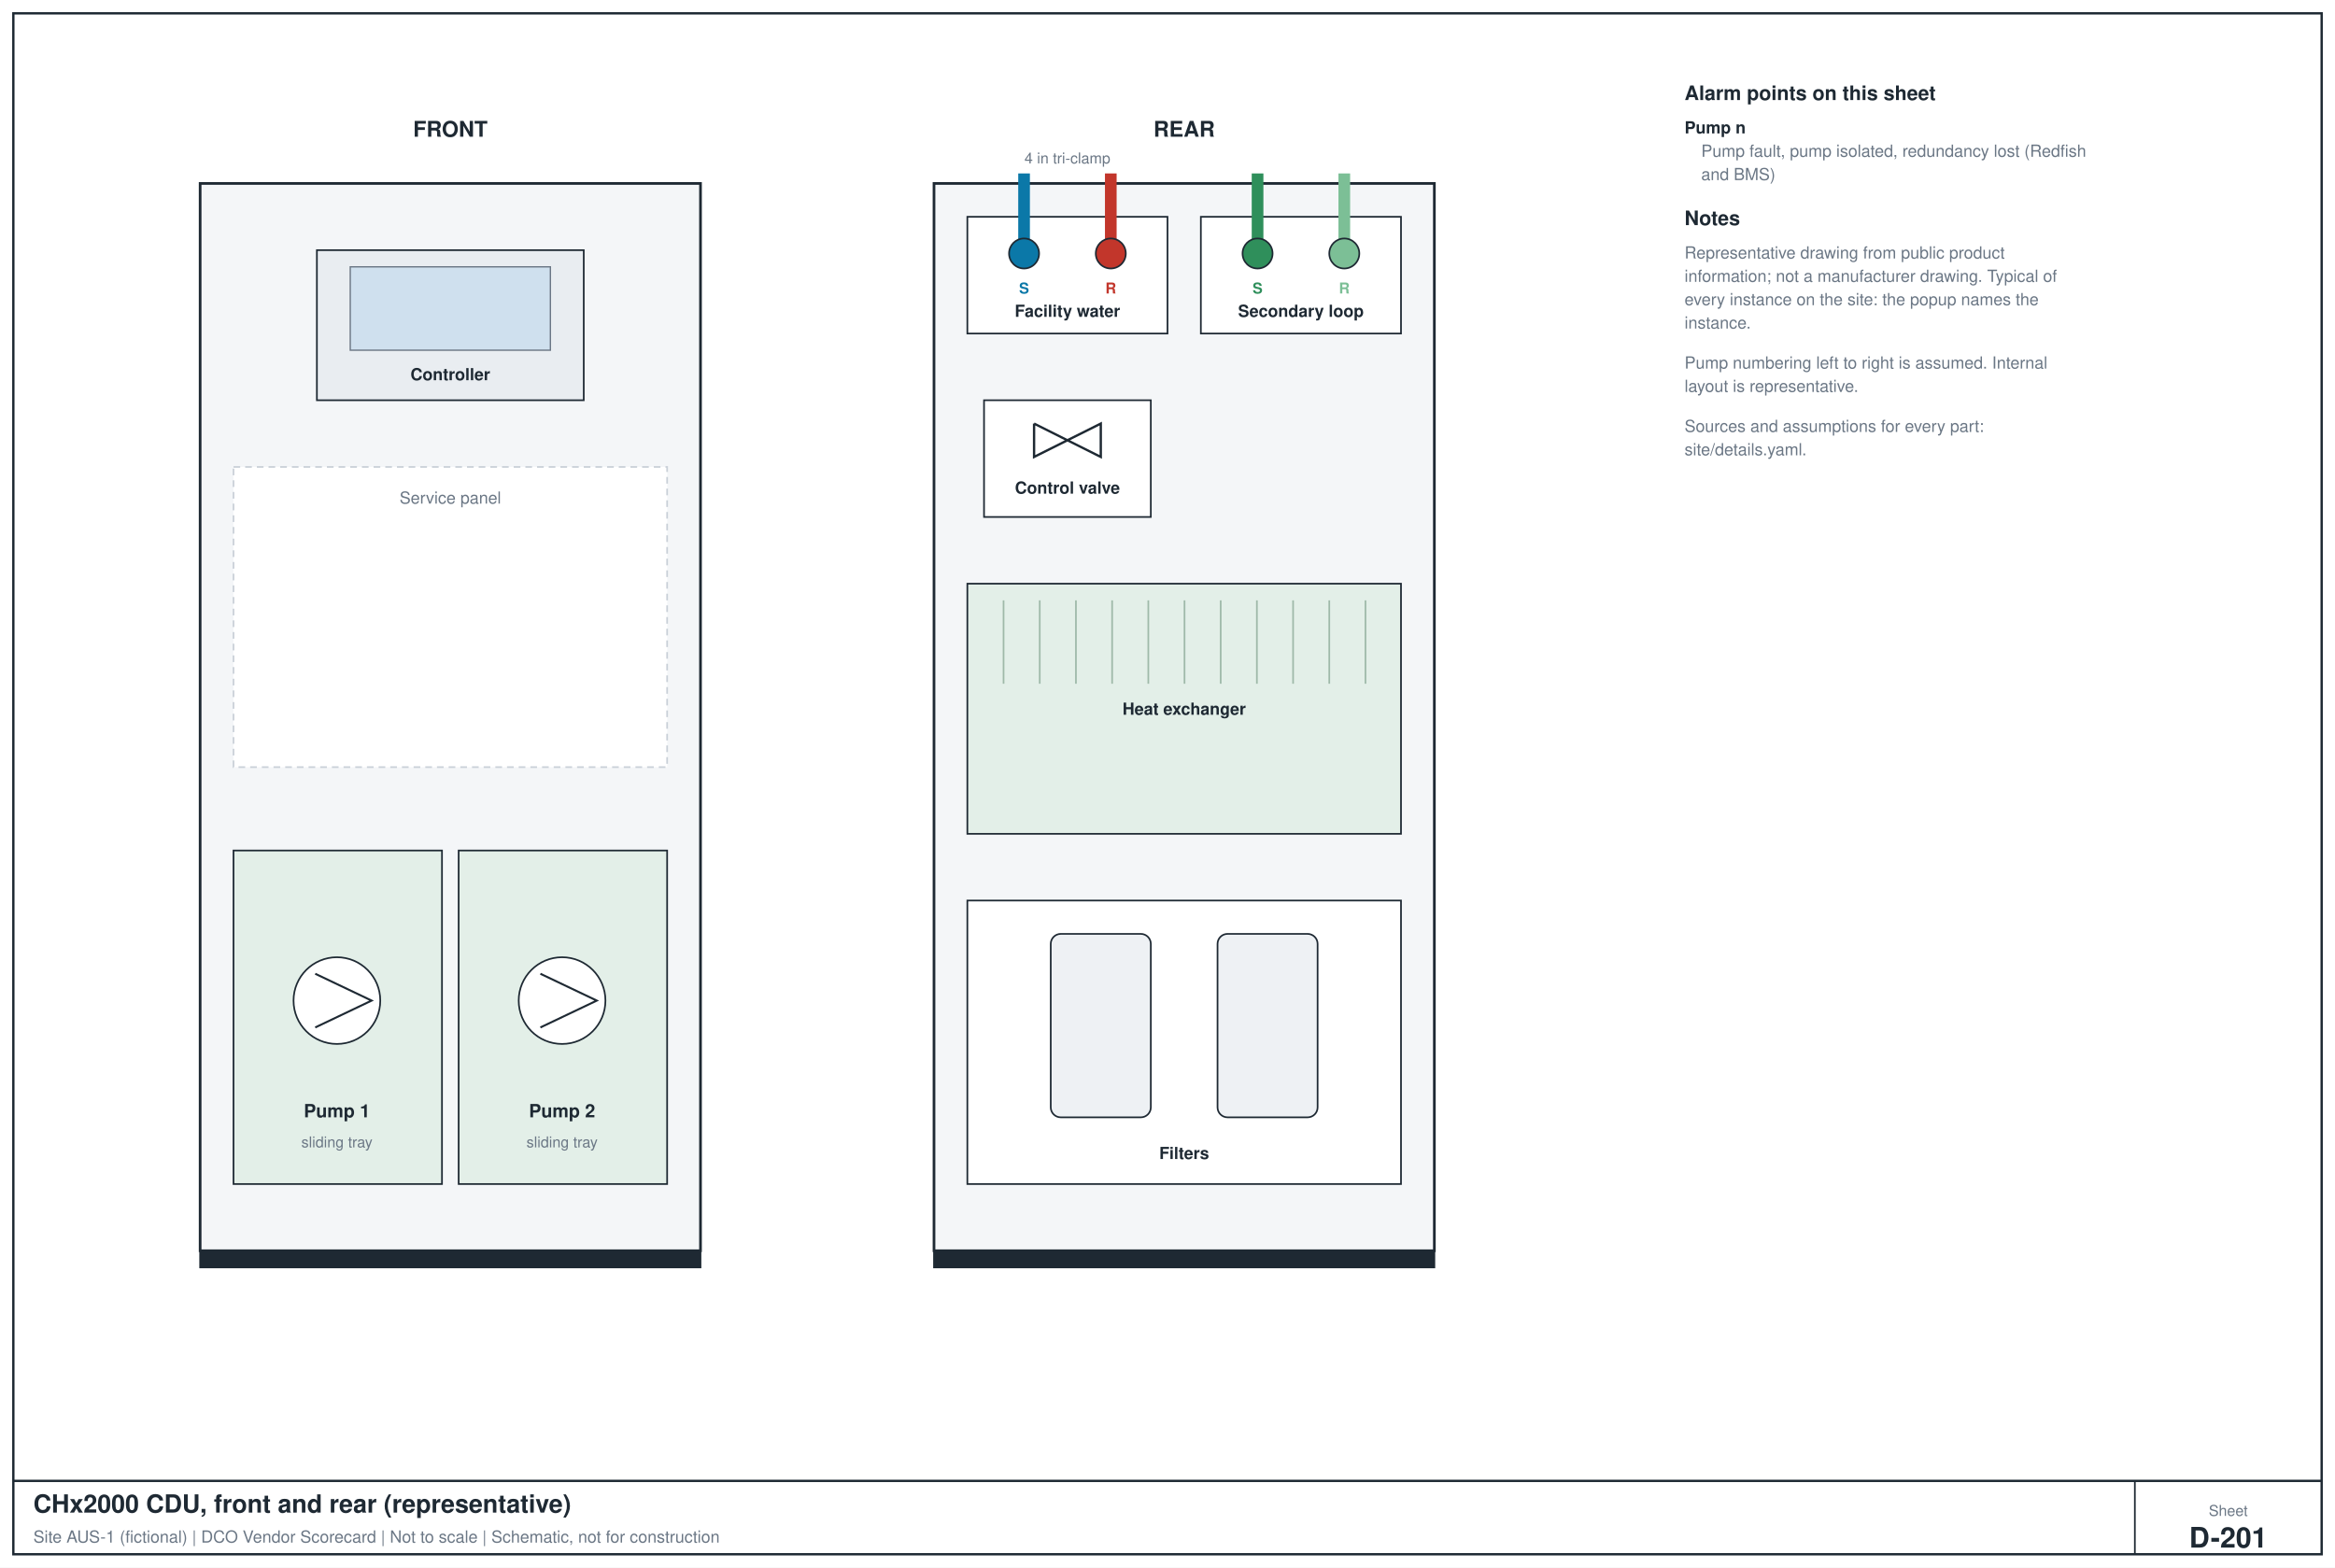
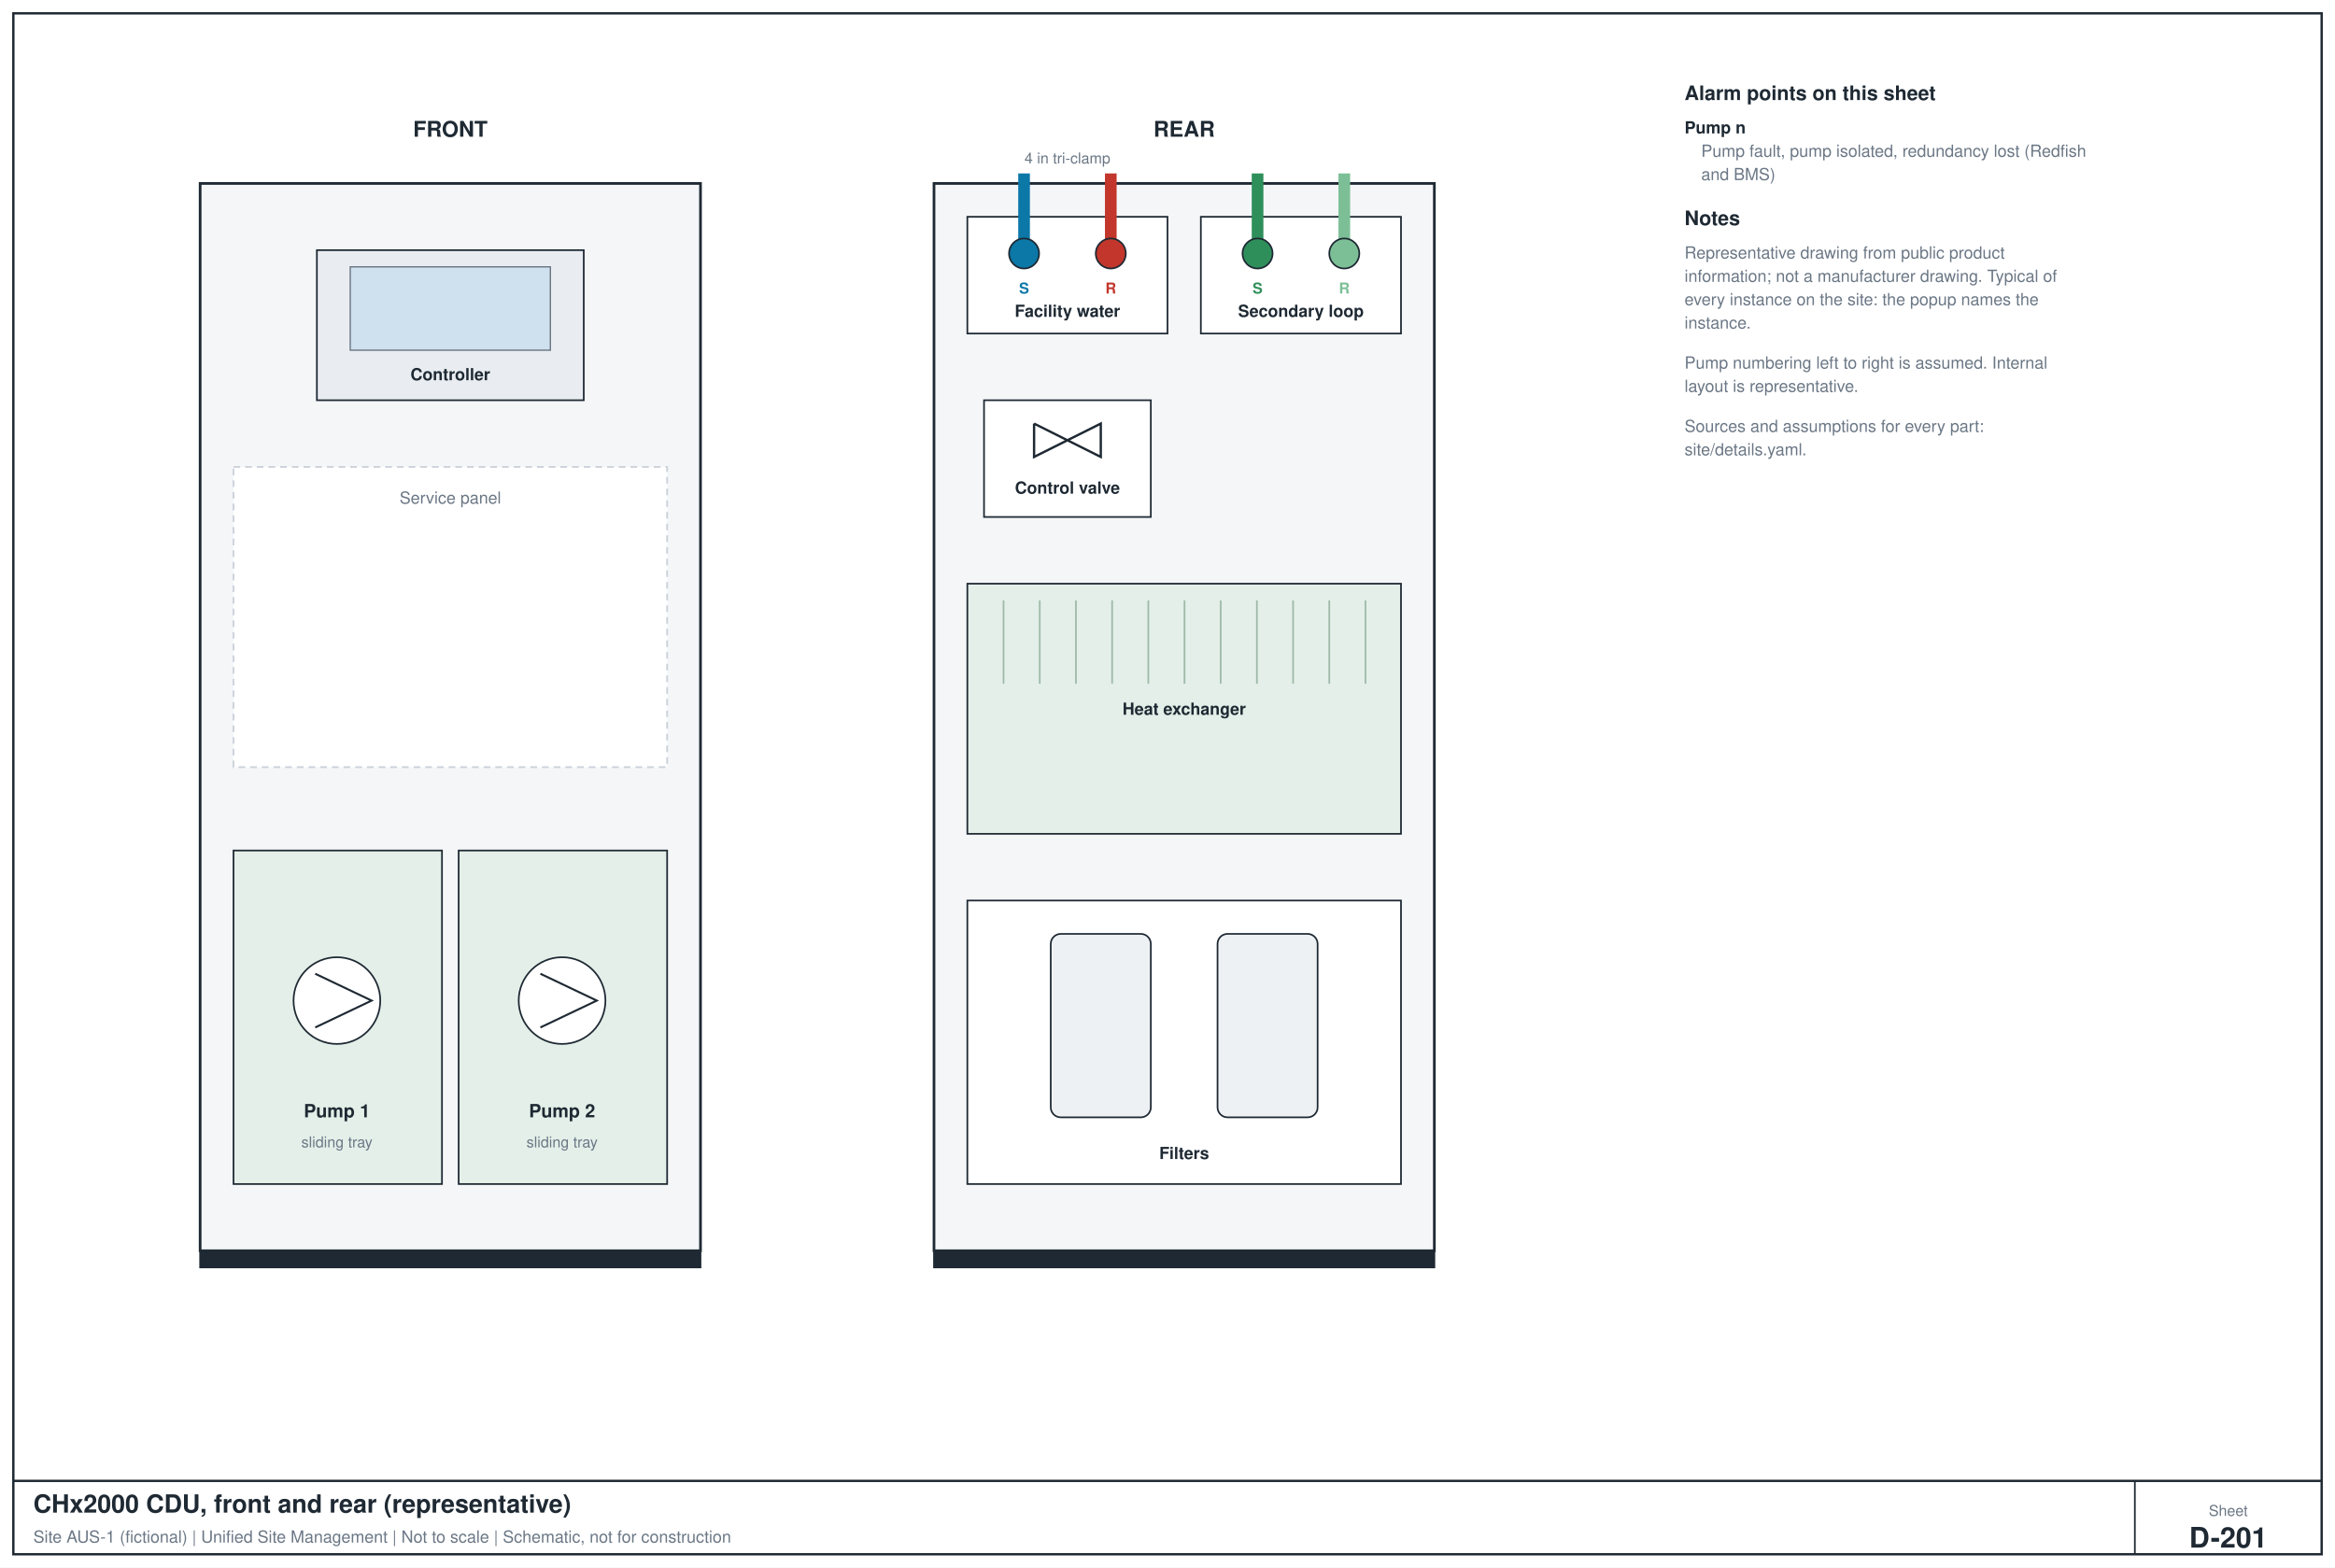
<svg xmlns="http://www.w3.org/2000/svg" width="1400" height="940" viewBox="0 0 1400 940">
  <rect width="100%" height="100%" fill="#ffffff" />
  <text x="270.0" y="82.0" font-family="Helvetica, Arial, sans-serif" font-size="13" text-anchor="middle" fill="#1e2933" font-weight="bold">FRONT</text>
  <rect x="120.0" y="110.0" width="300.0" height="640.0" rx="0" fill="#f4f6f8" stroke="#1e2933" stroke-width="1.6" />
  <rect x="120.0" y="750.0" width="300.0" height="10.0" rx="0" fill="#1e2933" stroke="#1e2933" stroke-width="1.0" />
  <text x="710.0" y="82.0" font-family="Helvetica, Arial, sans-serif" font-size="13" text-anchor="middle" fill="#1e2933" font-weight="bold">REAR</text>
  <rect x="560.0" y="110.0" width="300.0" height="640.0" rx="0" fill="#f4f6f8" stroke="#1e2933" stroke-width="1.6" />
  <rect x="560.0" y="750.0" width="300.0" height="10.0" rx="0" fill="#1e2933" stroke="#1e2933" stroke-width="1.0" />
  <rect x="190.0" y="150.0" width="160.0" height="90.0" rx="0" fill="#e9edf1" stroke="#1e2933" stroke-width="1.0" />
  <rect x="210.0" y="160.0" width="120.0" height="50.0" rx="0" fill="#cfe0ee" stroke="#6b7785" stroke-width="0.8" />
  <text x="270.0" y="228.0" font-family="Helvetica, Arial, sans-serif" font-size="10" text-anchor="middle" fill="#1e2933" font-weight="bold">Controller</text>
  <rect x="140.0" y="280.0" width="260.0" height="180.0" rx="0" fill="#ffffff" stroke="#c9d0d8" stroke-width="1.0" stroke-dasharray="4 3" />
  <text x="270.0" y="302.0" font-family="Helvetica, Arial, sans-serif" font-size="10" text-anchor="middle" fill="#6b7785" font-weight="normal">Service panel</text>
  <rect x="140.0" y="510.0" width="125.0" height="200.0" rx="0" fill="#e3efe8" stroke="#1e2933" stroke-width="1.0" />
  <circle cx="202.0" cy="600.0" r="26" fill="#ffffff" stroke="#1e2933" stroke-width="1.0" />
  <polyline points="189.0,583.9 222.8,600.0 189.0,616.1" fill="none" stroke="#1e2933" stroke-width="1.2" />
  <text x="202.0" y="670.0" font-family="Helvetica, Arial, sans-serif" font-size="11" text-anchor="middle" fill="#1e2933" font-weight="bold">Pump 1</text>
  <text x="202.0" y="688.0" font-family="Helvetica, Arial, sans-serif" font-size="9" text-anchor="middle" fill="#6b7785" font-weight="normal">sliding tray</text>
  <rect x="275.0" y="510.0" width="125.0" height="200.0" rx="0" fill="#e3efe8" stroke="#1e2933" stroke-width="1.0" />
  <circle cx="337.0" cy="600.0" r="26" fill="#ffffff" stroke="#1e2933" stroke-width="1.0" />
  <polyline points="324.0,583.9 357.8,600.0 324.0,616.1" fill="none" stroke="#1e2933" stroke-width="1.2" />
  <text x="337.0" y="670.0" font-family="Helvetica, Arial, sans-serif" font-size="11" text-anchor="middle" fill="#1e2933" font-weight="bold">Pump 2</text>
  <text x="337.0" y="688.0" font-family="Helvetica, Arial, sans-serif" font-size="9" text-anchor="middle" fill="#6b7785" font-weight="normal">sliding tray</text>
  <rect x="580.0" y="130.0" width="120.0" height="70.0" rx="0" fill="#ffffff" stroke="#1e2933" stroke-width="1.0" />
  <text x="640.0" y="190.0" font-family="Helvetica, Arial, sans-serif" font-size="10" text-anchor="middle" fill="#1e2933" font-weight="bold">Facility water</text>
  <line x1="614.0" y1="144.0" x2="614.0" y2="104.0" stroke="#0b78a8" stroke-width="7" />
  <circle cx="614.0" cy="152.0" r="9" fill="#0b78a8" stroke="#1e2933" stroke-width="1.0" />
  <text x="614.0" y="176.0" font-family="Helvetica, Arial, sans-serif" font-size="9" text-anchor="middle" fill="#0b78a8" font-weight="bold">S</text>
  <line x1="666.0" y1="144.0" x2="666.0" y2="104.0" stroke="#c2362b" stroke-width="7" />
  <circle cx="666.0" cy="152.0" r="9" fill="#c2362b" stroke="#1e2933" stroke-width="1.0" />
  <text x="666.0" y="176.0" font-family="Helvetica, Arial, sans-serif" font-size="9" text-anchor="middle" fill="#c2362b" font-weight="bold">R</text>
  <rect x="720.0" y="130.0" width="120.0" height="70.0" rx="0" fill="#ffffff" stroke="#1e2933" stroke-width="1.0" />
  <text x="780.0" y="190.0" font-family="Helvetica, Arial, sans-serif" font-size="10" text-anchor="middle" fill="#1e2933" font-weight="bold">Secondary loop</text>
  <line x1="754.0" y1="144.0" x2="754.0" y2="104.0" stroke="#2f8f5b" stroke-width="7" />
  <circle cx="754.0" cy="152.0" r="9" fill="#2f8f5b" stroke="#1e2933" stroke-width="1.0" />
  <text x="754.0" y="176.0" font-family="Helvetica, Arial, sans-serif" font-size="9" text-anchor="middle" fill="#2f8f5b" font-weight="bold">S</text>
  <line x1="806.0" y1="144.0" x2="806.0" y2="104.0" stroke="#7cbf96" stroke-width="7" />
  <circle cx="806.0" cy="152.0" r="9" fill="#7cbf96" stroke="#1e2933" stroke-width="1.0" />
  <text x="806.0" y="176.0" font-family="Helvetica, Arial, sans-serif" font-size="9" text-anchor="middle" fill="#7cbf96" font-weight="bold">R</text>
  <text x="640.0" y="98.0" font-family="Helvetica, Arial, sans-serif" font-size="9" text-anchor="middle" fill="#6b7785" font-weight="normal">4 in tri-clamp</text>
  <rect x="590.0" y="240.0" width="100.0" height="70.0" rx="0" fill="#ffffff" stroke="#1e2933" stroke-width="1.0" />
  <polyline points="620.0,254.0 660.0,274.0 660.0,254.0 620.0,274.0 620.0,254.0" fill="none" stroke="#1e2933" stroke-width="1.4" />
  <text x="640.0" y="296.0" font-family="Helvetica, Arial, sans-serif" font-size="10" text-anchor="middle" fill="#1e2933" font-weight="bold">Control valve</text>
  <rect x="580.0" y="350.0" width="260.0" height="150.0" rx="0" fill="#e3efe8" stroke="#1e2933" stroke-width="1.0" />
  <text x="710.0" y="428.6" font-family="Helvetica, Arial, sans-serif" font-size="10" text-anchor="middle" fill="#1e2933" font-weight="bold">Heat exchanger</text>
  <line x1="601.7" y1="360.0" x2="601.7" y2="410.0" stroke="#9fb9a9" stroke-width="1" />
  <line x1="623.4" y1="360.0" x2="623.4" y2="410.0" stroke="#9fb9a9" stroke-width="1" />
  <line x1="645.1" y1="360.0" x2="645.1" y2="410.0" stroke="#9fb9a9" stroke-width="1" />
  <line x1="666.8" y1="360.0" x2="666.8" y2="410.0" stroke="#9fb9a9" stroke-width="1" />
  <line x1="688.5" y1="360.0" x2="688.5" y2="410.0" stroke="#9fb9a9" stroke-width="1" />
  <line x1="710.2" y1="360.0" x2="710.2" y2="410.0" stroke="#9fb9a9" stroke-width="1" />
  <line x1="731.9" y1="360.0" x2="731.9" y2="410.0" stroke="#9fb9a9" stroke-width="1" />
  <line x1="753.6" y1="360.0" x2="753.6" y2="410.0" stroke="#9fb9a9" stroke-width="1" />
  <line x1="775.3" y1="360.0" x2="775.3" y2="410.0" stroke="#9fb9a9" stroke-width="1" />
  <line x1="797.0" y1="360.0" x2="797.0" y2="410.0" stroke="#9fb9a9" stroke-width="1" />
  <line x1="818.7" y1="360.0" x2="818.7" y2="410.0" stroke="#9fb9a9" stroke-width="1" />
  <rect x="580.0" y="540.0" width="260.0" height="170.0" rx="0" fill="#ffffff" stroke="#1e2933" stroke-width="1.0" />
  <rect x="630.0" y="560.0" width="60.0" height="110.0" rx="6" fill="#eef1f4" stroke="#1e2933" stroke-width="1.0" />
  <rect x="730.0" y="560.0" width="60.0" height="110.0" rx="6" fill="#eef1f4" stroke="#1e2933" stroke-width="1.0" />
  <text x="710.0" y="695.0" font-family="Helvetica, Arial, sans-serif" font-size="10" text-anchor="middle" fill="#1e2933" font-weight="bold">Filters</text>
  <text x="1010.0" y="60.0" font-family="Helvetica, Arial, sans-serif" font-size="12" text-anchor="start" fill="#1e2933" font-weight="bold">Alarm points on this sheet</text>
  <text x="1010.0" y="80.0" font-family="Helvetica, Arial, sans-serif" font-size="10" text-anchor="start" fill="#1e2933" font-weight="bold">Pump n</text>
  <text x="1020.0" y="94.0" font-family="Helvetica, Arial, sans-serif" font-size="10" text-anchor="start" fill="#6b7785" font-weight="normal">Pump fault, pump isolated, redundancy lost (Redfish</text>
  <text x="1020.0" y="108.0" font-family="Helvetica, Arial, sans-serif" font-size="10" text-anchor="start" fill="#6b7785" font-weight="normal">and BMS)</text>
  <text x="1010.0" y="135.0" font-family="Helvetica, Arial, sans-serif" font-size="12" text-anchor="start" fill="#1e2933" font-weight="bold">Notes</text>
  <text x="1010.0" y="155.0" font-family="Helvetica, Arial, sans-serif" font-size="10" text-anchor="start" fill="#6b7785" font-weight="normal">Representative drawing from public product</text>
  <text x="1010.0" y="169.0" font-family="Helvetica, Arial, sans-serif" font-size="10" text-anchor="start" fill="#6b7785" font-weight="normal">information; not a manufacturer drawing. Typical of</text>
  <text x="1010.0" y="183.0" font-family="Helvetica, Arial, sans-serif" font-size="10" text-anchor="start" fill="#6b7785" font-weight="normal">every instance on the site: the popup names the</text>
  <text x="1010.0" y="197.0" font-family="Helvetica, Arial, sans-serif" font-size="10" text-anchor="start" fill="#6b7785" font-weight="normal">instance.</text>
  <text x="1010.0" y="221.0" font-family="Helvetica, Arial, sans-serif" font-size="10" text-anchor="start" fill="#6b7785" font-weight="normal">Pump numbering left to right is assumed. Internal</text>
  <text x="1010.0" y="235.0" font-family="Helvetica, Arial, sans-serif" font-size="10" text-anchor="start" fill="#6b7785" font-weight="normal">layout is representative.</text>
  <text x="1010.0" y="259.0" font-family="Helvetica, Arial, sans-serif" font-size="10" text-anchor="start" fill="#6b7785" font-weight="normal">Sources and assumptions for every part:</text>
  <text x="1010.0" y="273.0" font-family="Helvetica, Arial, sans-serif" font-size="10" text-anchor="start" fill="#6b7785" font-weight="normal">site/details.yaml.</text>
  <rect x="8.0" y="8.0" width="1384.0" height="924.0" rx="0" fill="none" stroke="#1e2933" stroke-width="1.4" />
  <line x1="8.0" y1="888.0" x2="1392.0" y2="888.0" stroke="#1e2933" stroke-width="1.4" />
  <text x="20.0" y="907.0" font-family="Helvetica, Arial, sans-serif" font-size="15" text-anchor="start" fill="#1e2933" font-weight="bold">CHx2000 CDU, front and rear (representative)</text>
-   <text x="20.0" y="925.0" font-family="Helvetica, Arial, sans-serif" font-size="10" text-anchor="start" fill="#6b7785" font-weight="normal">Site AUS-1 (fictional)  |  DCO Vendor Scorecard  |  Not to scale  |  Schematic, not for construction</text>
+   <text x="20.0" y="925.0" font-family="Helvetica, Arial, sans-serif" font-size="10" text-anchor="start" fill="#6b7785" font-weight="normal">Site AUS-1 (fictional)  |  Unified Site Management  |  Not to scale  |  Schematic, not for construction</text>
  <line x1="1280.0" y1="888.0" x2="1280.0" y2="932.0" stroke="#1e2933" stroke-width="1.0" />
  <text x="1336.0" y="909.0" font-family="Helvetica, Arial, sans-serif" font-size="9" text-anchor="middle" fill="#6b7785" font-weight="normal">Sheet</text>
  <text x="1336.0" y="928.0" font-family="Helvetica, Arial, sans-serif" font-size="17" text-anchor="middle" fill="#1e2933" font-weight="bold">D-201</text>
</svg>
